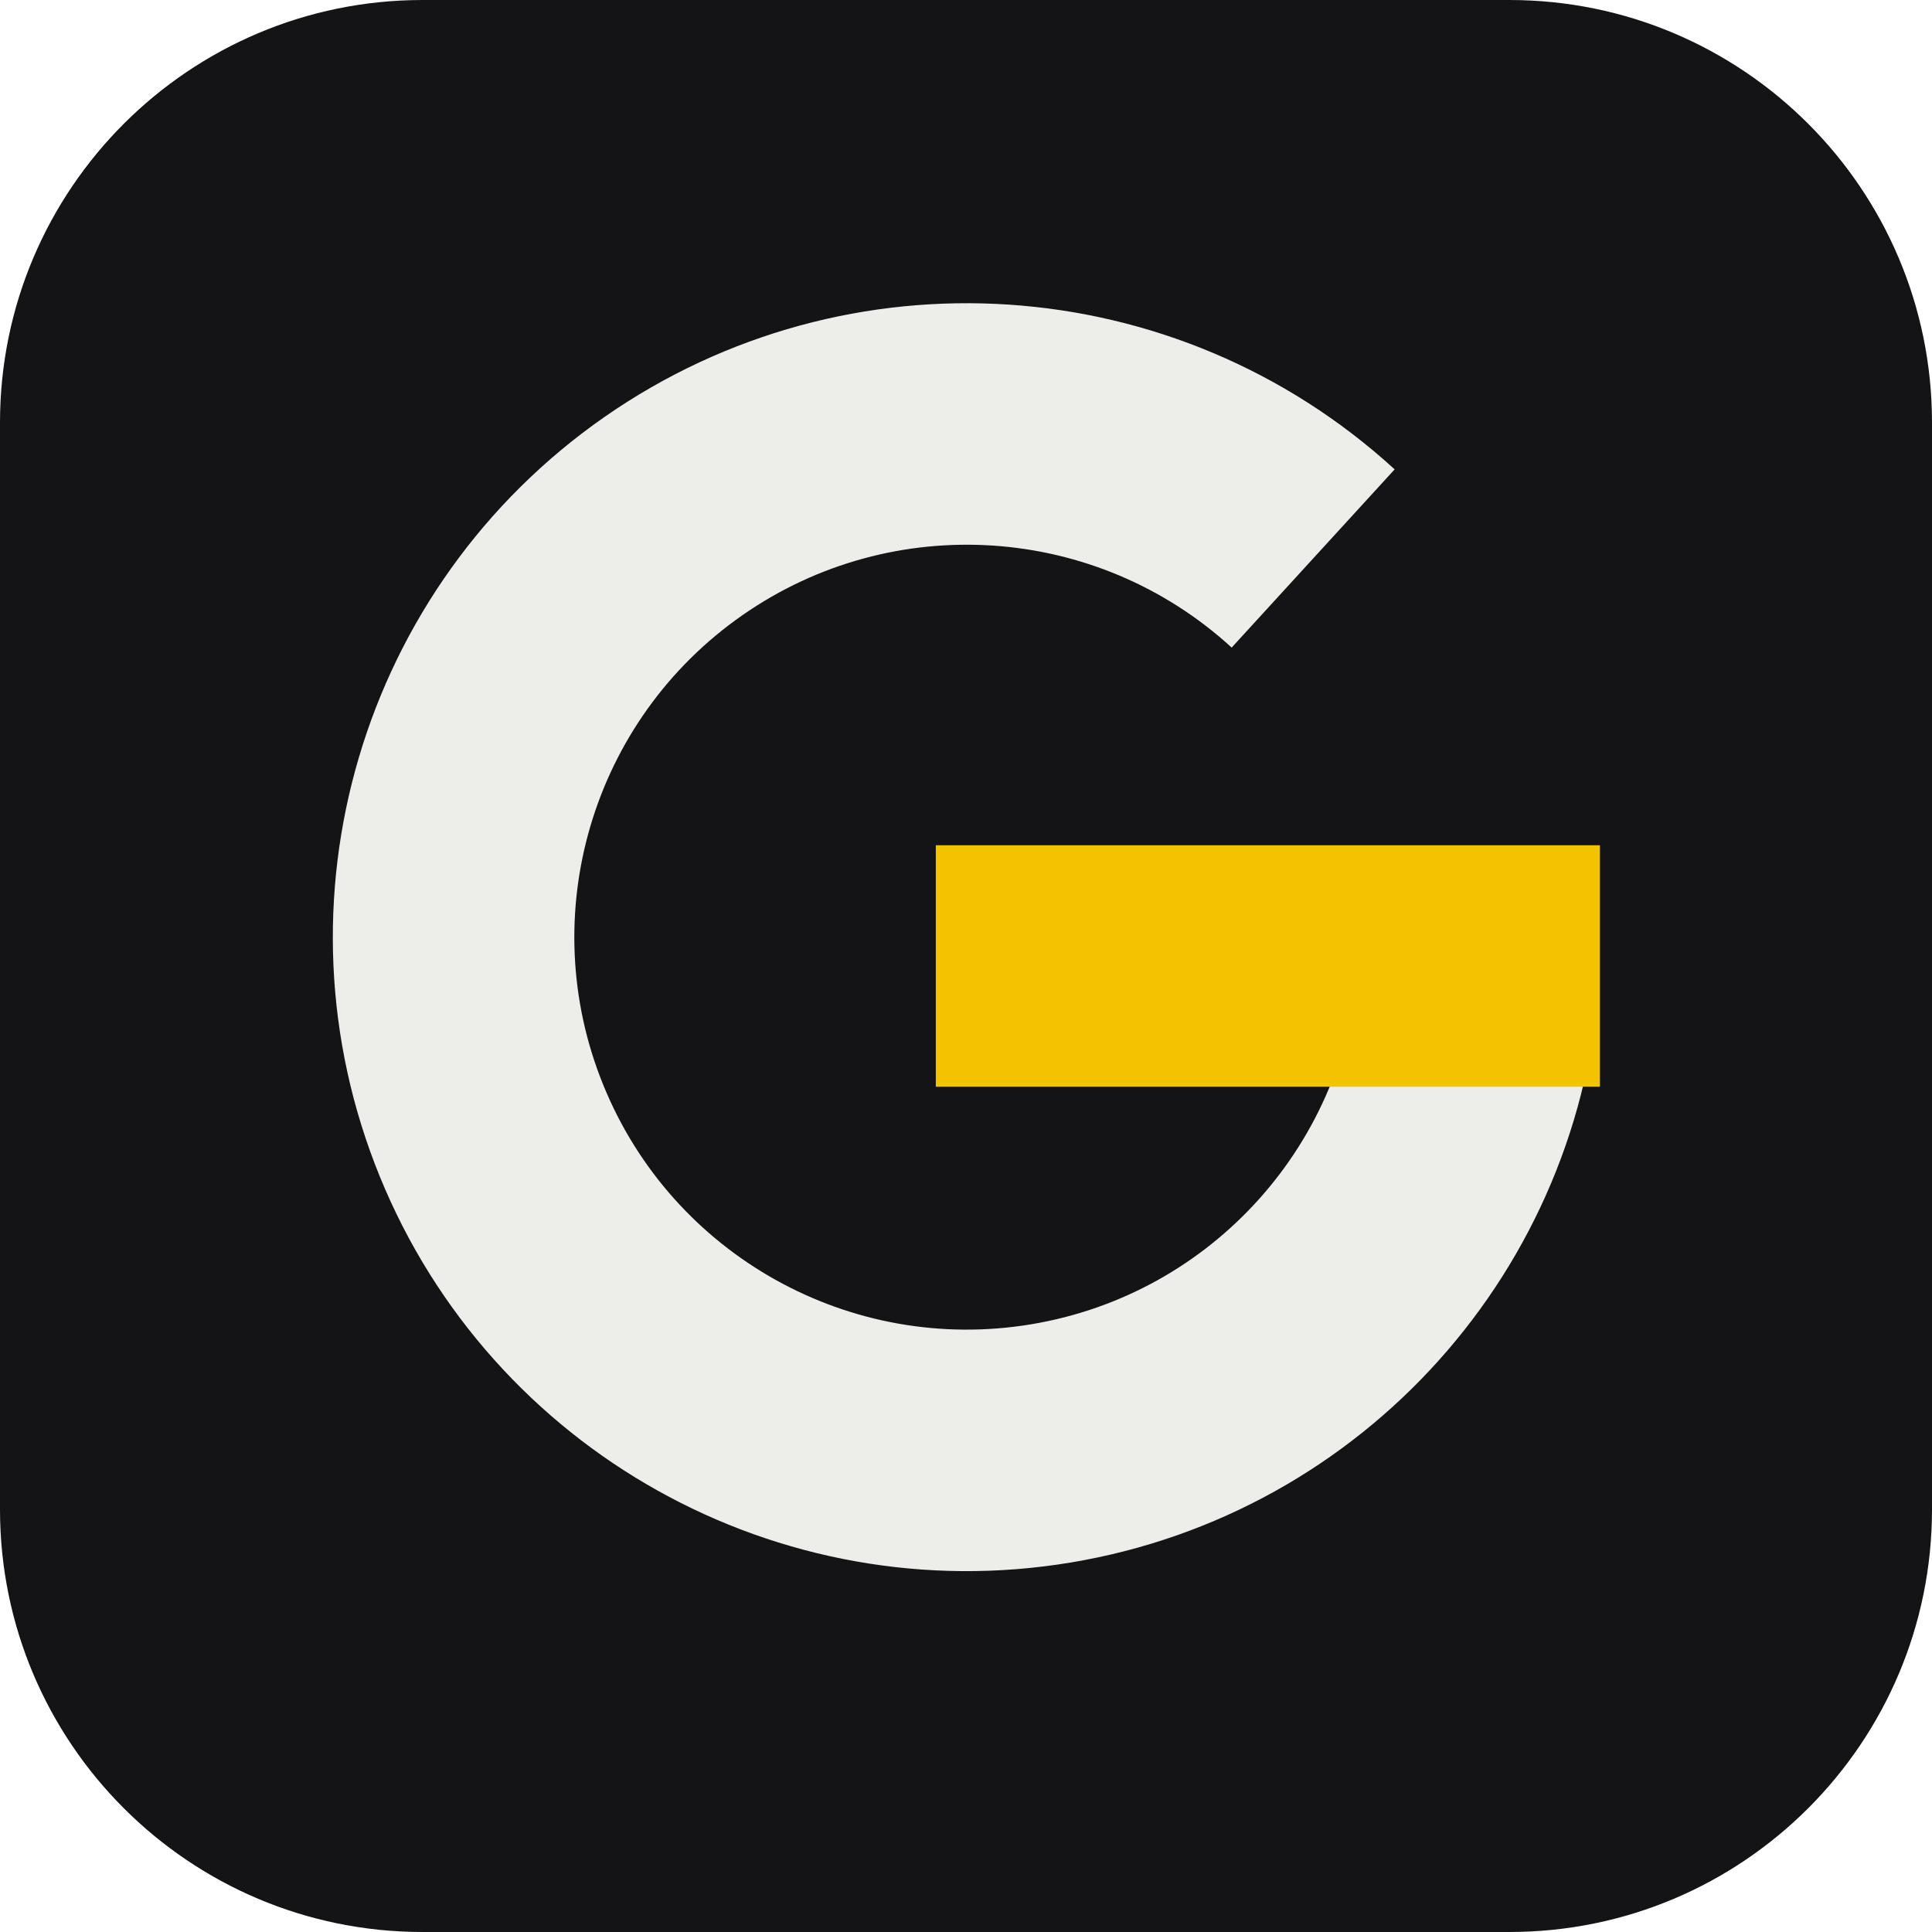
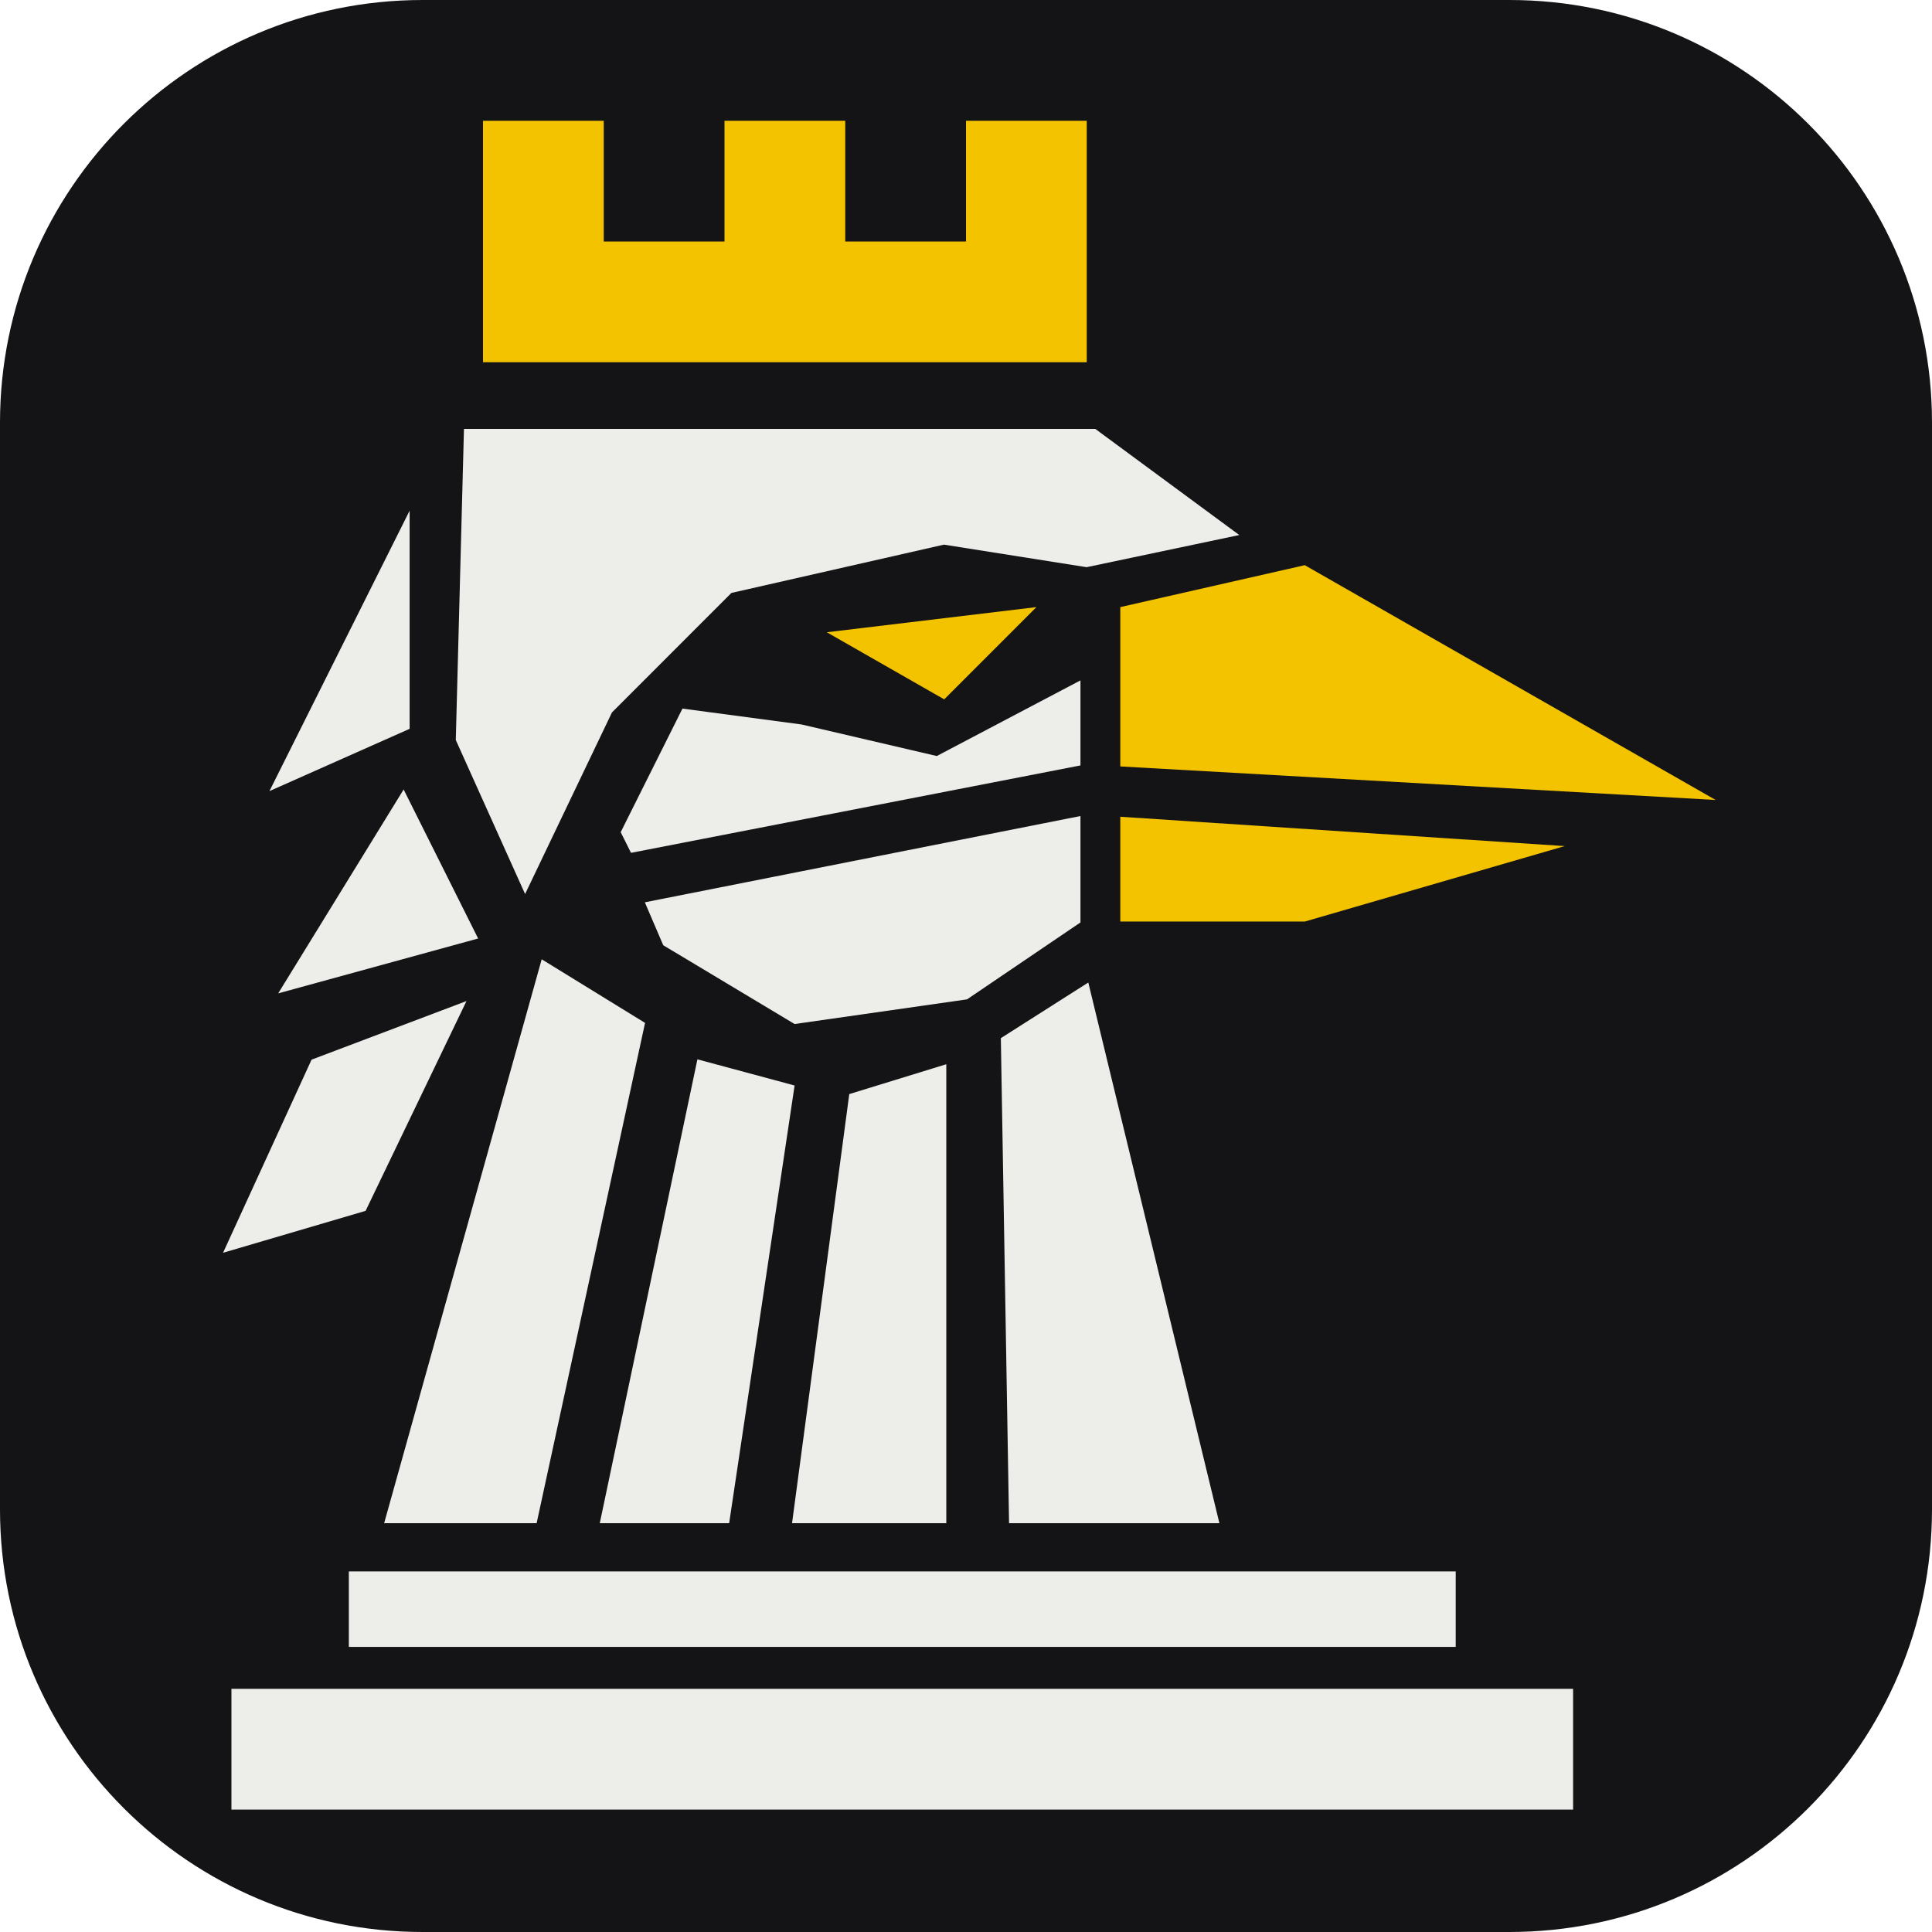
- <svg xmlns="http://www.w3.org/2000/svg" viewBox="0 0 64 64">
-   <rect width="64" height="64" rx="14" fill="#141416" />
-   <path d="M43.5 18.5 A17 17 0 1 0 49 32" fill="none" stroke="#ededea" stroke-width="8" stroke-linecap="butt" />
-   <path d="M31 32 H53" stroke="#f3c300" stroke-width="8" />
+ <svg xmlns="http://www.w3.org/2000/svg" viewBox="40.8 23.2 460.8 460.8">
+   <rect x="40.8" y="23.2" width="460.8" height="460.8" rx="100.8" fill="#141416" />
+   <path fill="#f3c300" d="M156 52L184.8 52L184.8 80.8L213.6 80.8L213.6 52L242.4 52L242.4 80.8L271.2 80.8L271.2 52L300 52L300 109.6L156 109.6ZM238 174L288 168L266 190ZM308 168L352 158L450 214L308 206ZM308 218L414 225L352 243L308 243Z" />
+   <path fill="#ededea" d="M151.46 125.5L302.04 125.5L336.38 150.81L299.96 158.48L265.94 153.1L215.25 164.62L186.76 193.12L166.04 236.44L149.51 199.7ZM203.57 192.21L232 196L264.23 203.52L298.5 185.48L298.5 205.76L191.3 226.61L188.84 221.68ZM194.6 238.41L298.5 217.83L298.5 243.21L271.44 261.56L230.32 267.44L198.99 248.65ZM170 252L194.65 267.17L168.79 386.5L132.42 386.5ZM207.14 275.86L230.32 282.1L214.71 386.5L183.85 386.5ZM243.36 284.15L266.5 277.03L266.5 386.5L229.71 386.5ZM279.51 270.81L300.37 257.54L331.64 386.5L281.47 386.5ZM138.5 145L138.5 197.03L105.06 211.89ZM137.07 211.5L154.84 247.04L107.15 260.13ZM115.11 275.94L152.06 261.96L128 312L94 322ZM124 398L388 398L388 416L124 416ZM96 426L416 426L416 454.8L96 454.8Z" />
</svg>
